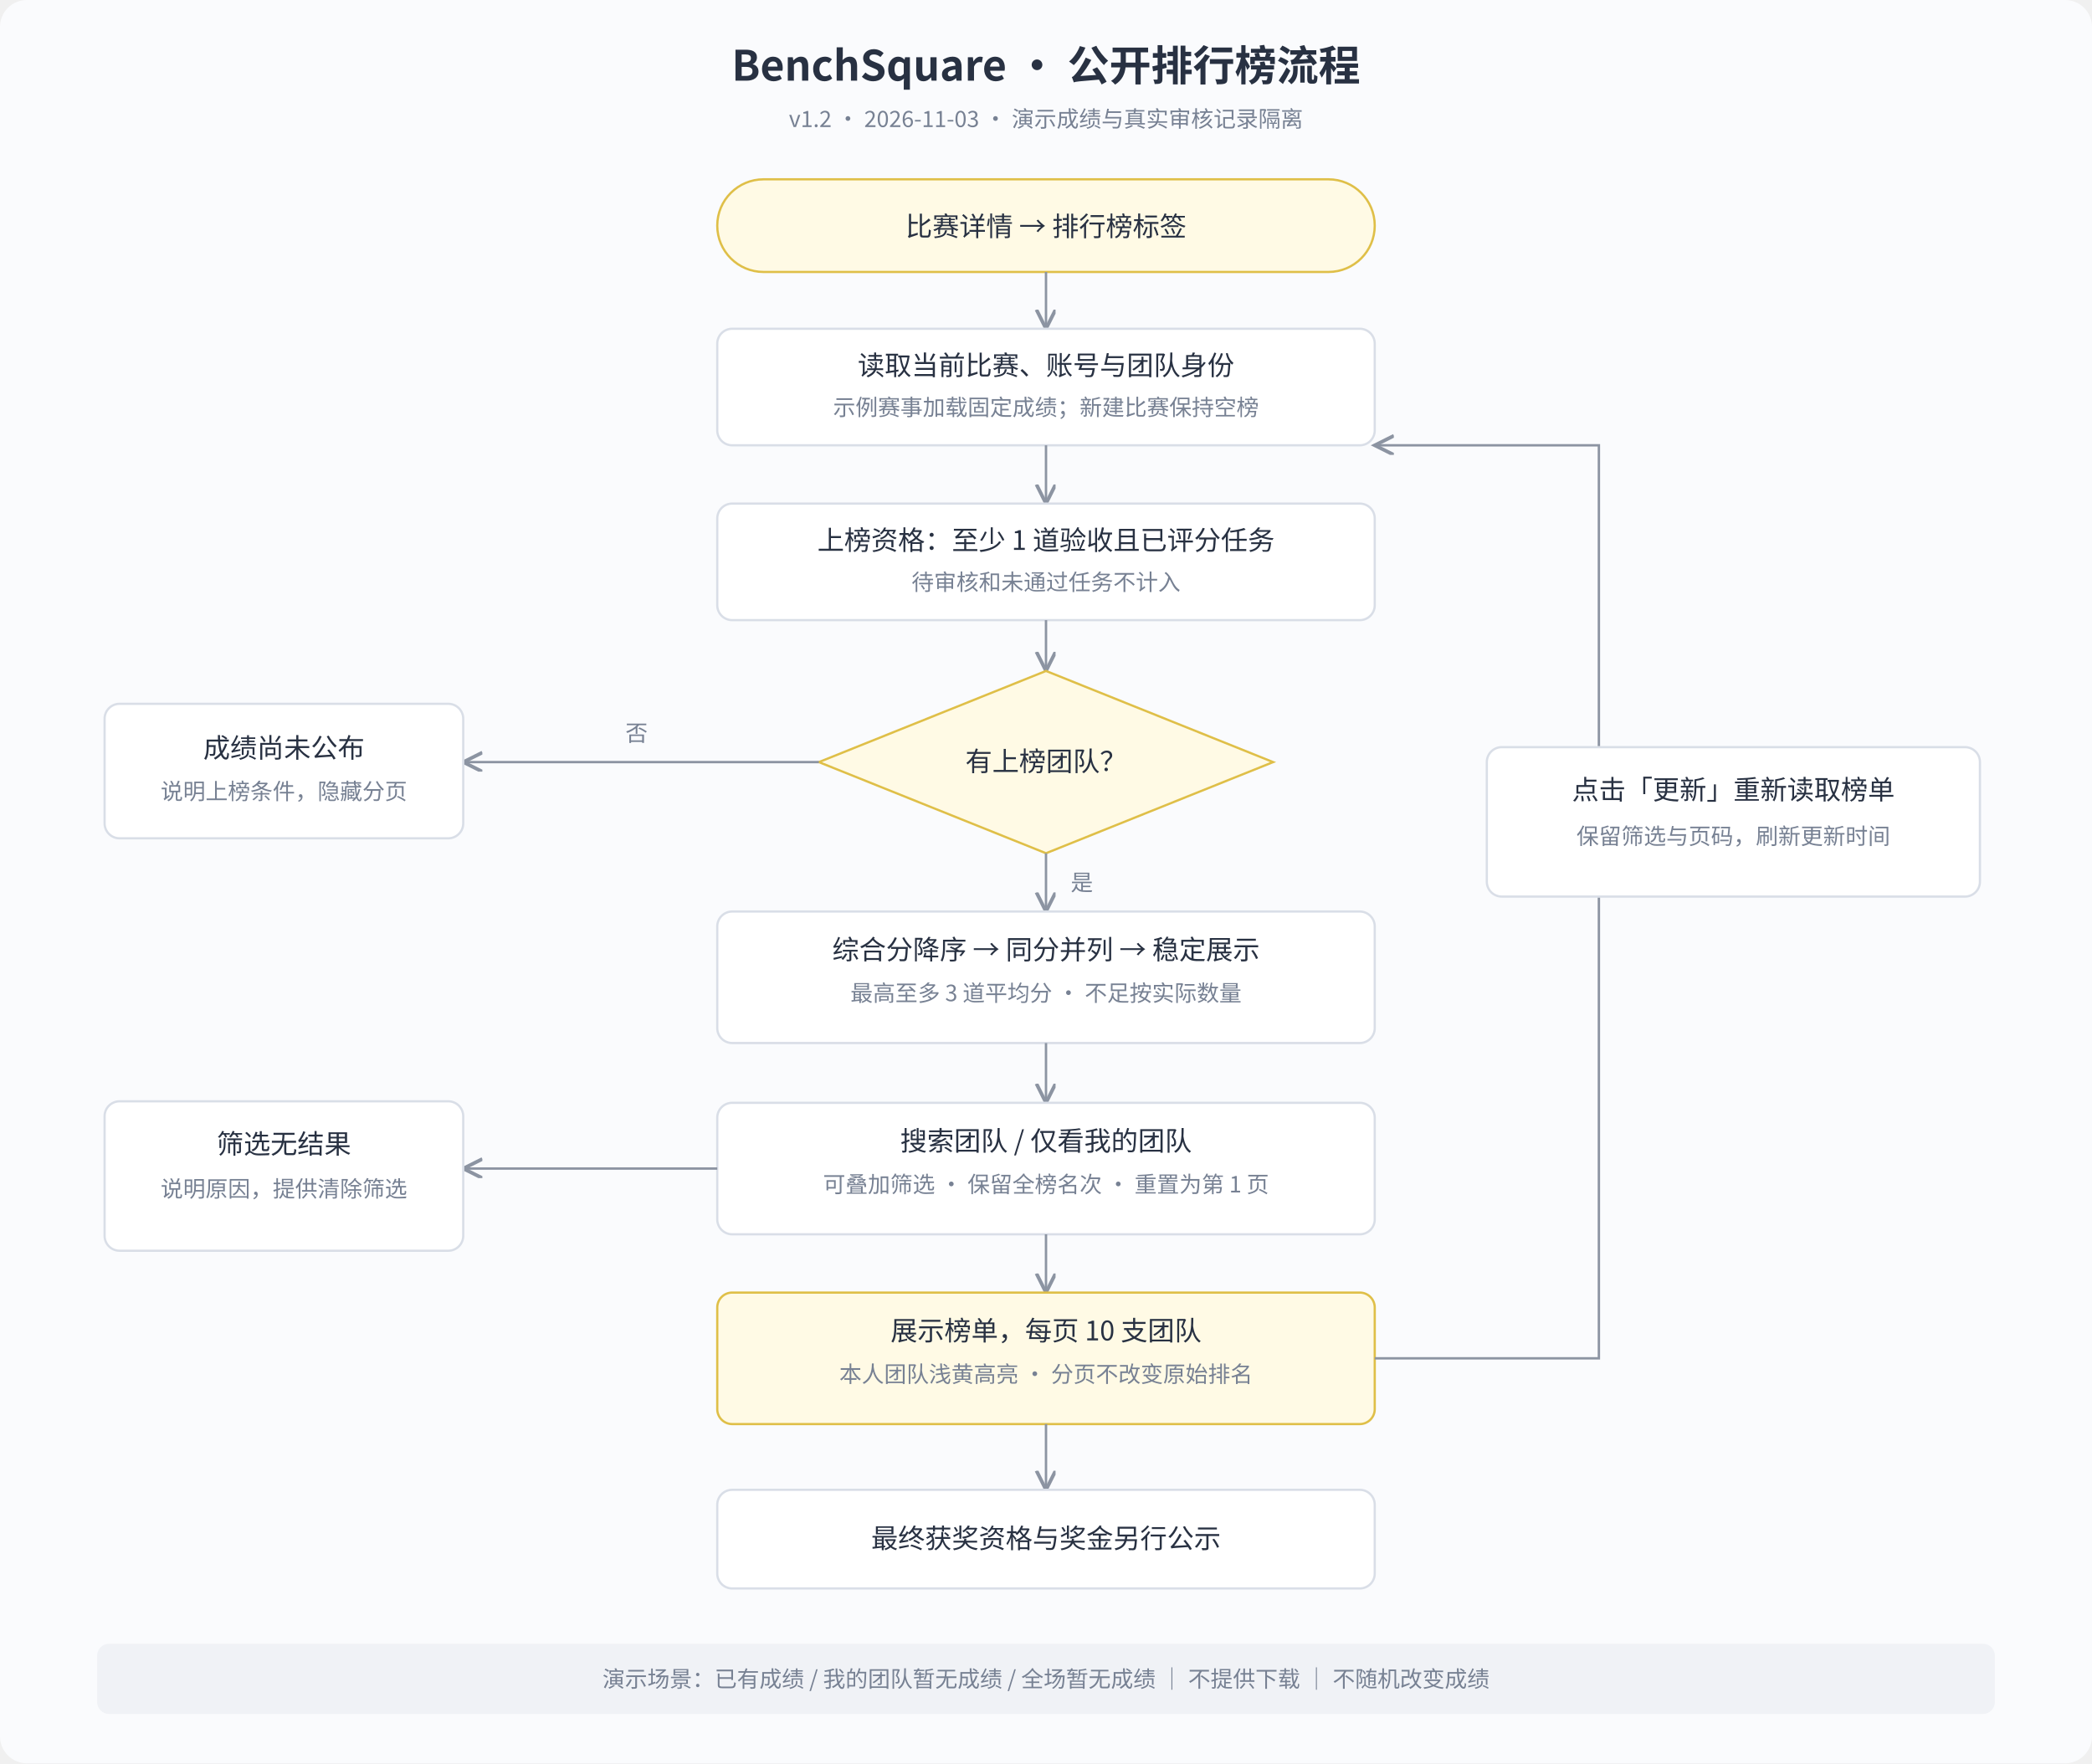
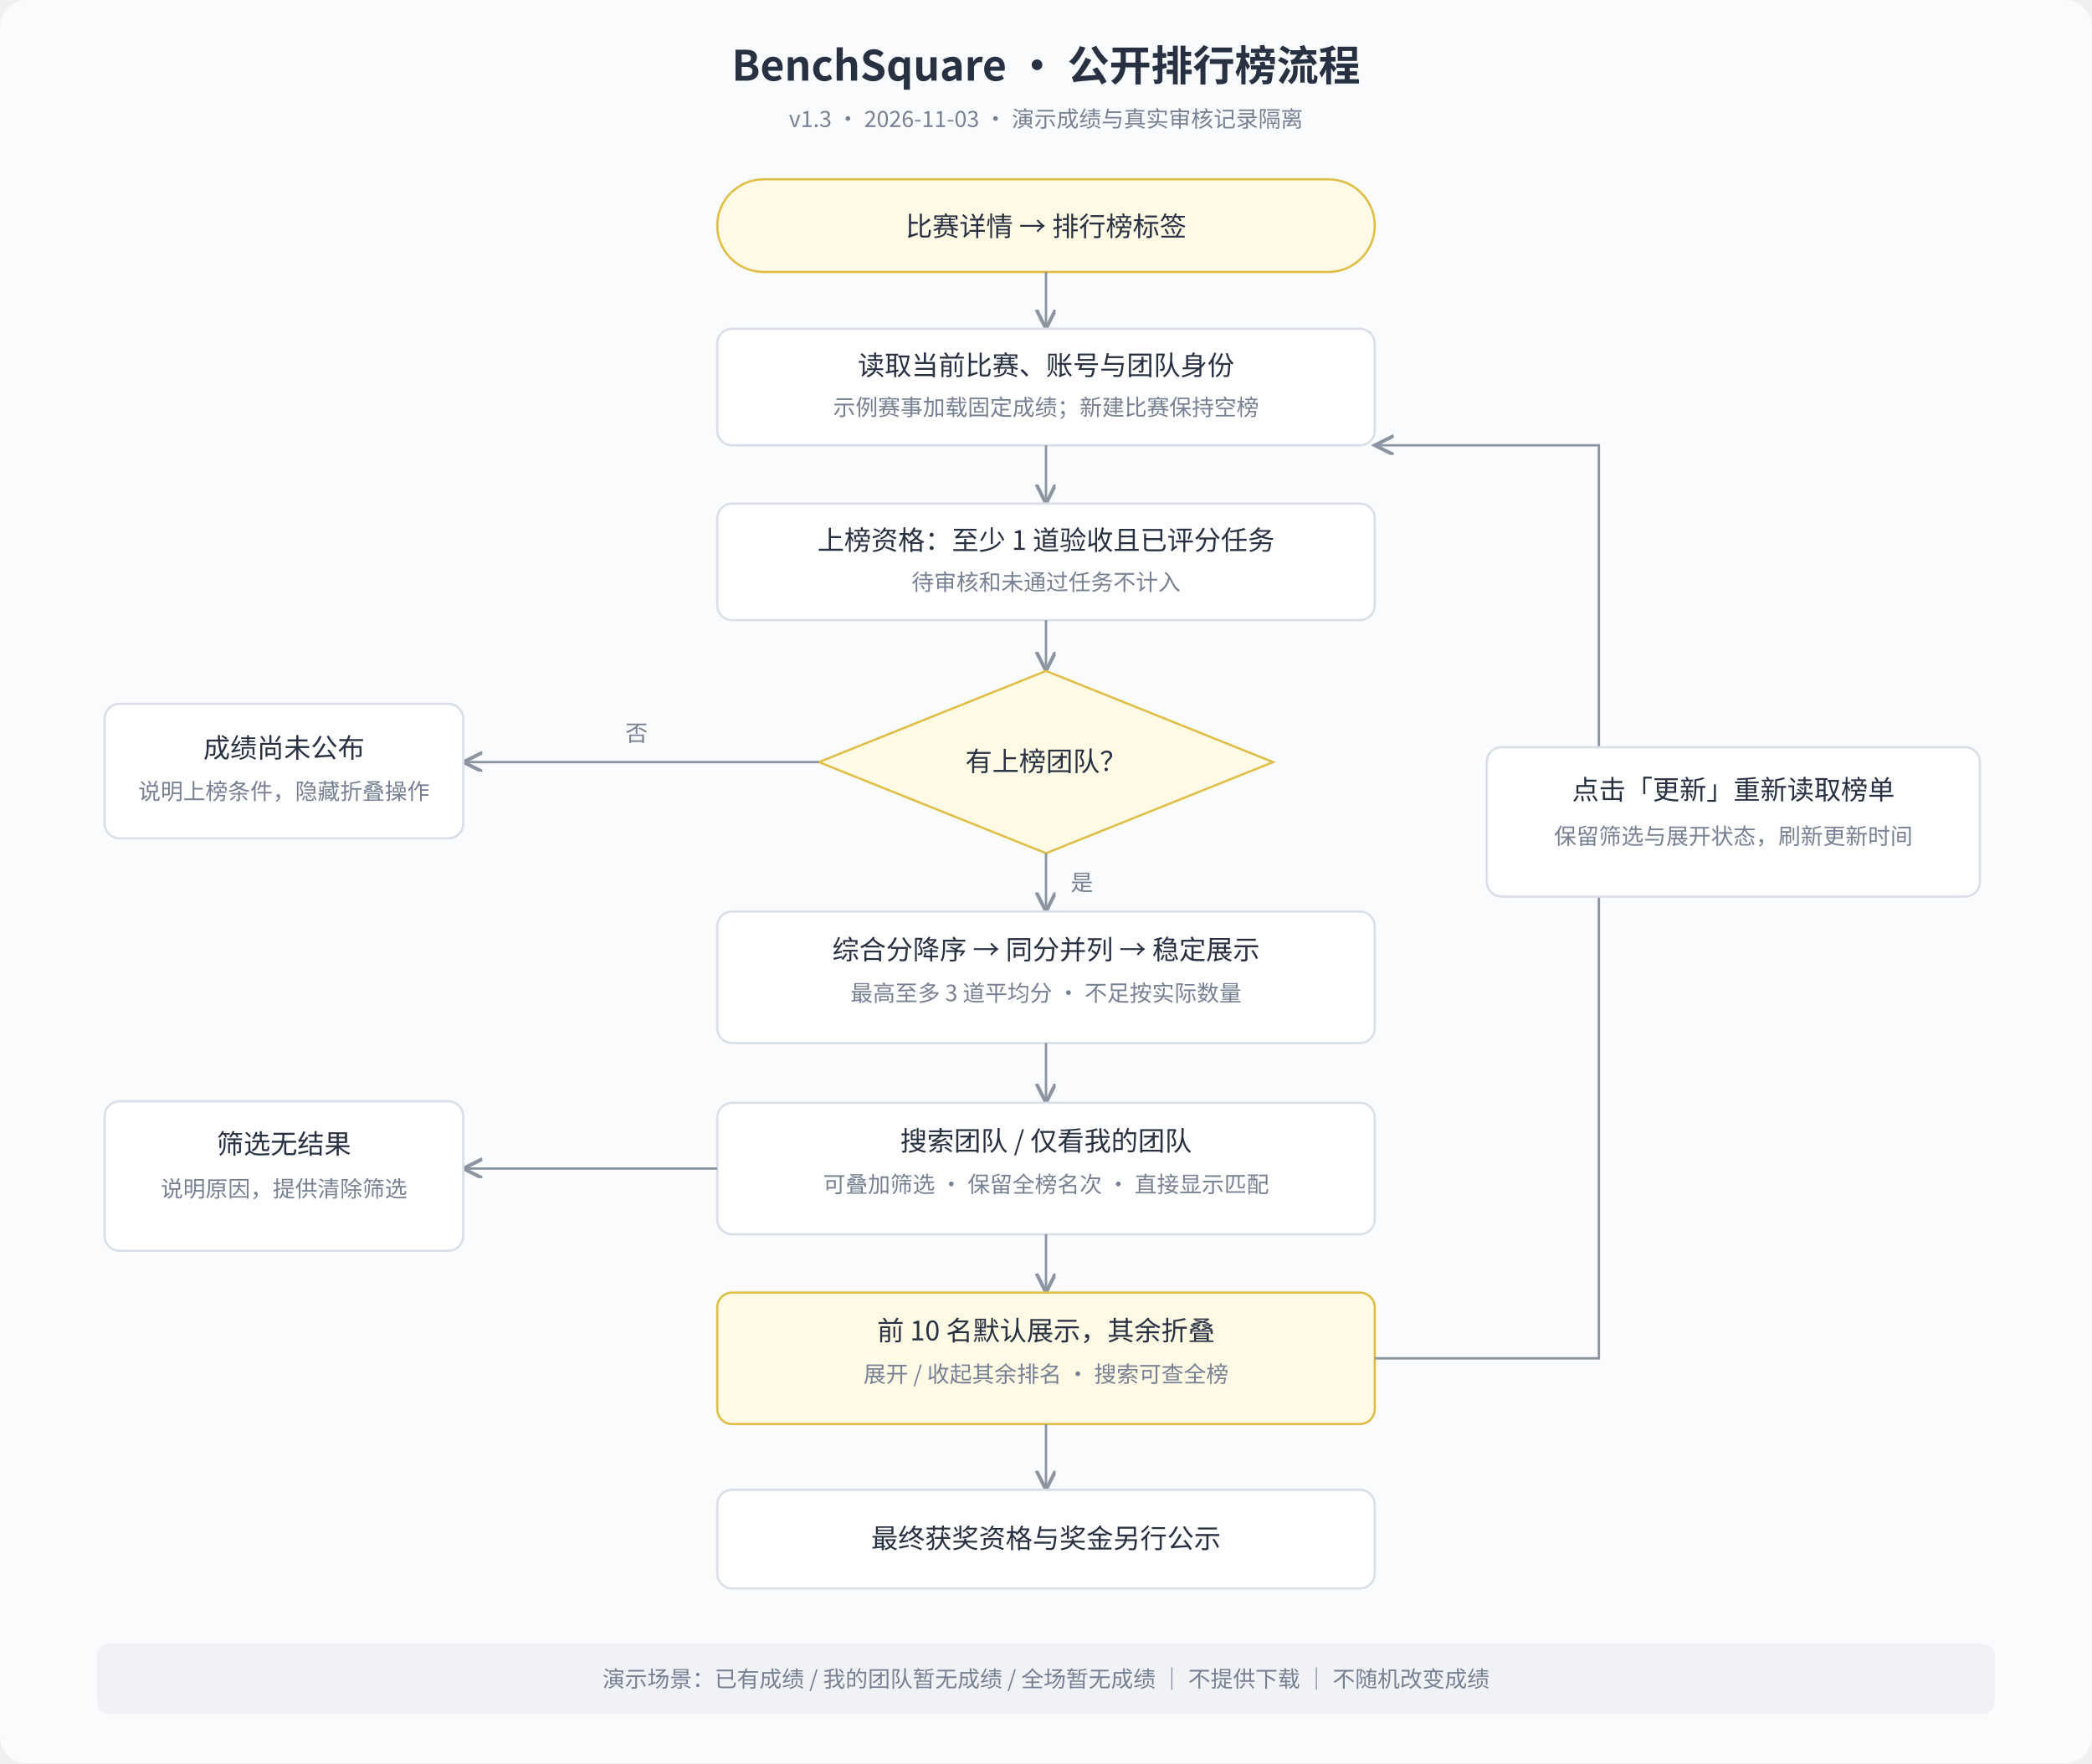
<svg xmlns="http://www.w3.org/2000/svg" width="1400" height="1180" viewBox="0 0 1400 1180">
  <defs>
    <marker id="arrow" markerWidth="10" markerHeight="10" refX="8" refY="4" orient="auto">
      <path d="M0 0L8 4L0 8" fill="none" stroke="#8c94a2" stroke-width="1.5" />
    </marker>
    <style>text{font-family:'Microsoft YaHei','Noto Sans CJK SC',sans-serif;fill:#283142;font-size:18px;text-anchor:middle}.small{font-size:15px;fill:#778193}.box{fill:#fff;stroke:#d9dee7;stroke-width:1.5}.yellow{fill:#fffae5;stroke:#dfbf48;stroke-width:1.5}.arrow{fill:none;stroke:#8c94a2;stroke-width:1.6;marker-end:url(#arrow)}</style>
  </defs>
  <rect width="1400" height="1180" rx="18" fill="#fafbfd" />
  <text x="700" y="54" style="font-size:28px;font-weight:600">BenchSquare · 公开排行榜流程</text>
-   <text class="small" x="700" y="85">v1.2 · 2026-11-03 · 演示成绩与真实审核记录隔离</text>
+   <text class="small" x="700" y="85">v1.3 · 2026-11-03 · 演示成绩与真实审核记录隔离</text>
  <rect class="yellow" x="480" y="120" width="440" height="62" rx="31" />
  <text x="700" y="158">比赛详情 → 排行榜标签</text>
  <path class="arrow" d="M700 182V220" />
  <rect class="box" x="480" y="220" width="440" height="78" rx="10" />
  <text x="700" y="251">读取当前比赛、账号与团队身份</text>
  <text class="small" x="700" y="278">示例赛事加载固定成绩；新建比赛保持空榜</text>
  <path class="arrow" d="M700 298V337" />
  <rect class="box" x="480" y="337" width="440" height="78" rx="10" />
  <text x="700" y="368">上榜资格：至少 1 道验收且已评分任务</text>
  <text class="small" x="700" y="395">待审核和未通过任务不计入</text>
  <path class="arrow" d="M700 415V449" />
  <path class="yellow" d="M700 449L852 510L700 571L548 510Z" />
  <text x="700" y="516">有上榜团队？</text>
  <path class="arrow" d="M548 510H310" />
  <text class="small" x="426" y="496">否</text>
  <rect class="box" x="70" y="471" width="240" height="90" rx="10" />
  <text x="190" y="507">成绩尚未公布</text>
-   <text class="small" x="190" y="535">说明上榜条件，隐藏分页</text>
+   <text class="small" x="190" y="535">说明上榜条件，隐藏折叠操作</text>
  <path class="arrow" d="M700 571V610" />
  <text class="small" x="724" y="596">是</text>
  <rect class="box" x="480" y="610" width="440" height="88" rx="10" />
  <text x="700" y="642">综合分降序 → 同分并列 → 稳定展示</text>
  <text class="small" x="700" y="670">最高至多 3 道平均分 · 不足按实际数量</text>
  <path class="arrow" d="M700 698V738" />
  <rect class="box" x="480" y="738" width="440" height="88" rx="10" />
  <text x="700" y="770">搜索团队 / 仅看我的团队</text>
-   <text class="small" x="700" y="798">可叠加筛选 · 保留全榜名次 · 重置为第 1 页</text>
+   <text class="small" x="700" y="798">可叠加筛选 · 保留全榜名次 · 直接显示匹配</text>
  <path class="arrow" d="M480 782H310" />
  <rect class="box" x="70" y="737" width="240" height="100" rx="10" />
  <text x="190" y="772">筛选无结果</text>
  <text class="small" x="190" y="801">说明原因，提供清除筛选</text>
  <path class="arrow" d="M700 826V865" />
  <rect class="yellow" x="480" y="865" width="440" height="88" rx="10" />
-   <text x="700" y="897">展示榜单，每页 10 支团队</text>
-   <text class="small" x="700" y="925">本人团队浅黄高亮 · 分页不改变原始排名</text>
+   <text x="700" y="897">前 10 名默认展示，其余折叠</text>
+   <text class="small" x="700" y="925">展开 / 收起其余排名 · 搜索可查全榜</text>
  <path class="arrow" d="M920 909H1070V298H920" />
  <rect class="box" x="995" y="500" width="330" height="100" rx="10" />
  <text x="1160" y="535">点击「更新」重新读取榜单</text>
-   <text class="small" x="1160" y="565">保留筛选与页码，刷新更新时间</text>
+   <text class="small" x="1160" y="565">保留筛选与展开状态，刷新更新时间</text>
  <path class="arrow" d="M700 953V997" />
  <rect class="box" x="480" y="997" width="440" height="66" rx="10" />
  <text x="700" y="1036">最终获奖资格与奖金另行公示</text>
  <rect x="65" y="1100" width="1270" height="47" rx="8" fill="#f0f2f6" />
  <text class="small" x="700" y="1129">演示场景：已有成绩 / 我的团队暂无成绩 / 全场暂无成绩 ｜ 不提供下载 ｜ 不随机改变成绩</text>
</svg>
